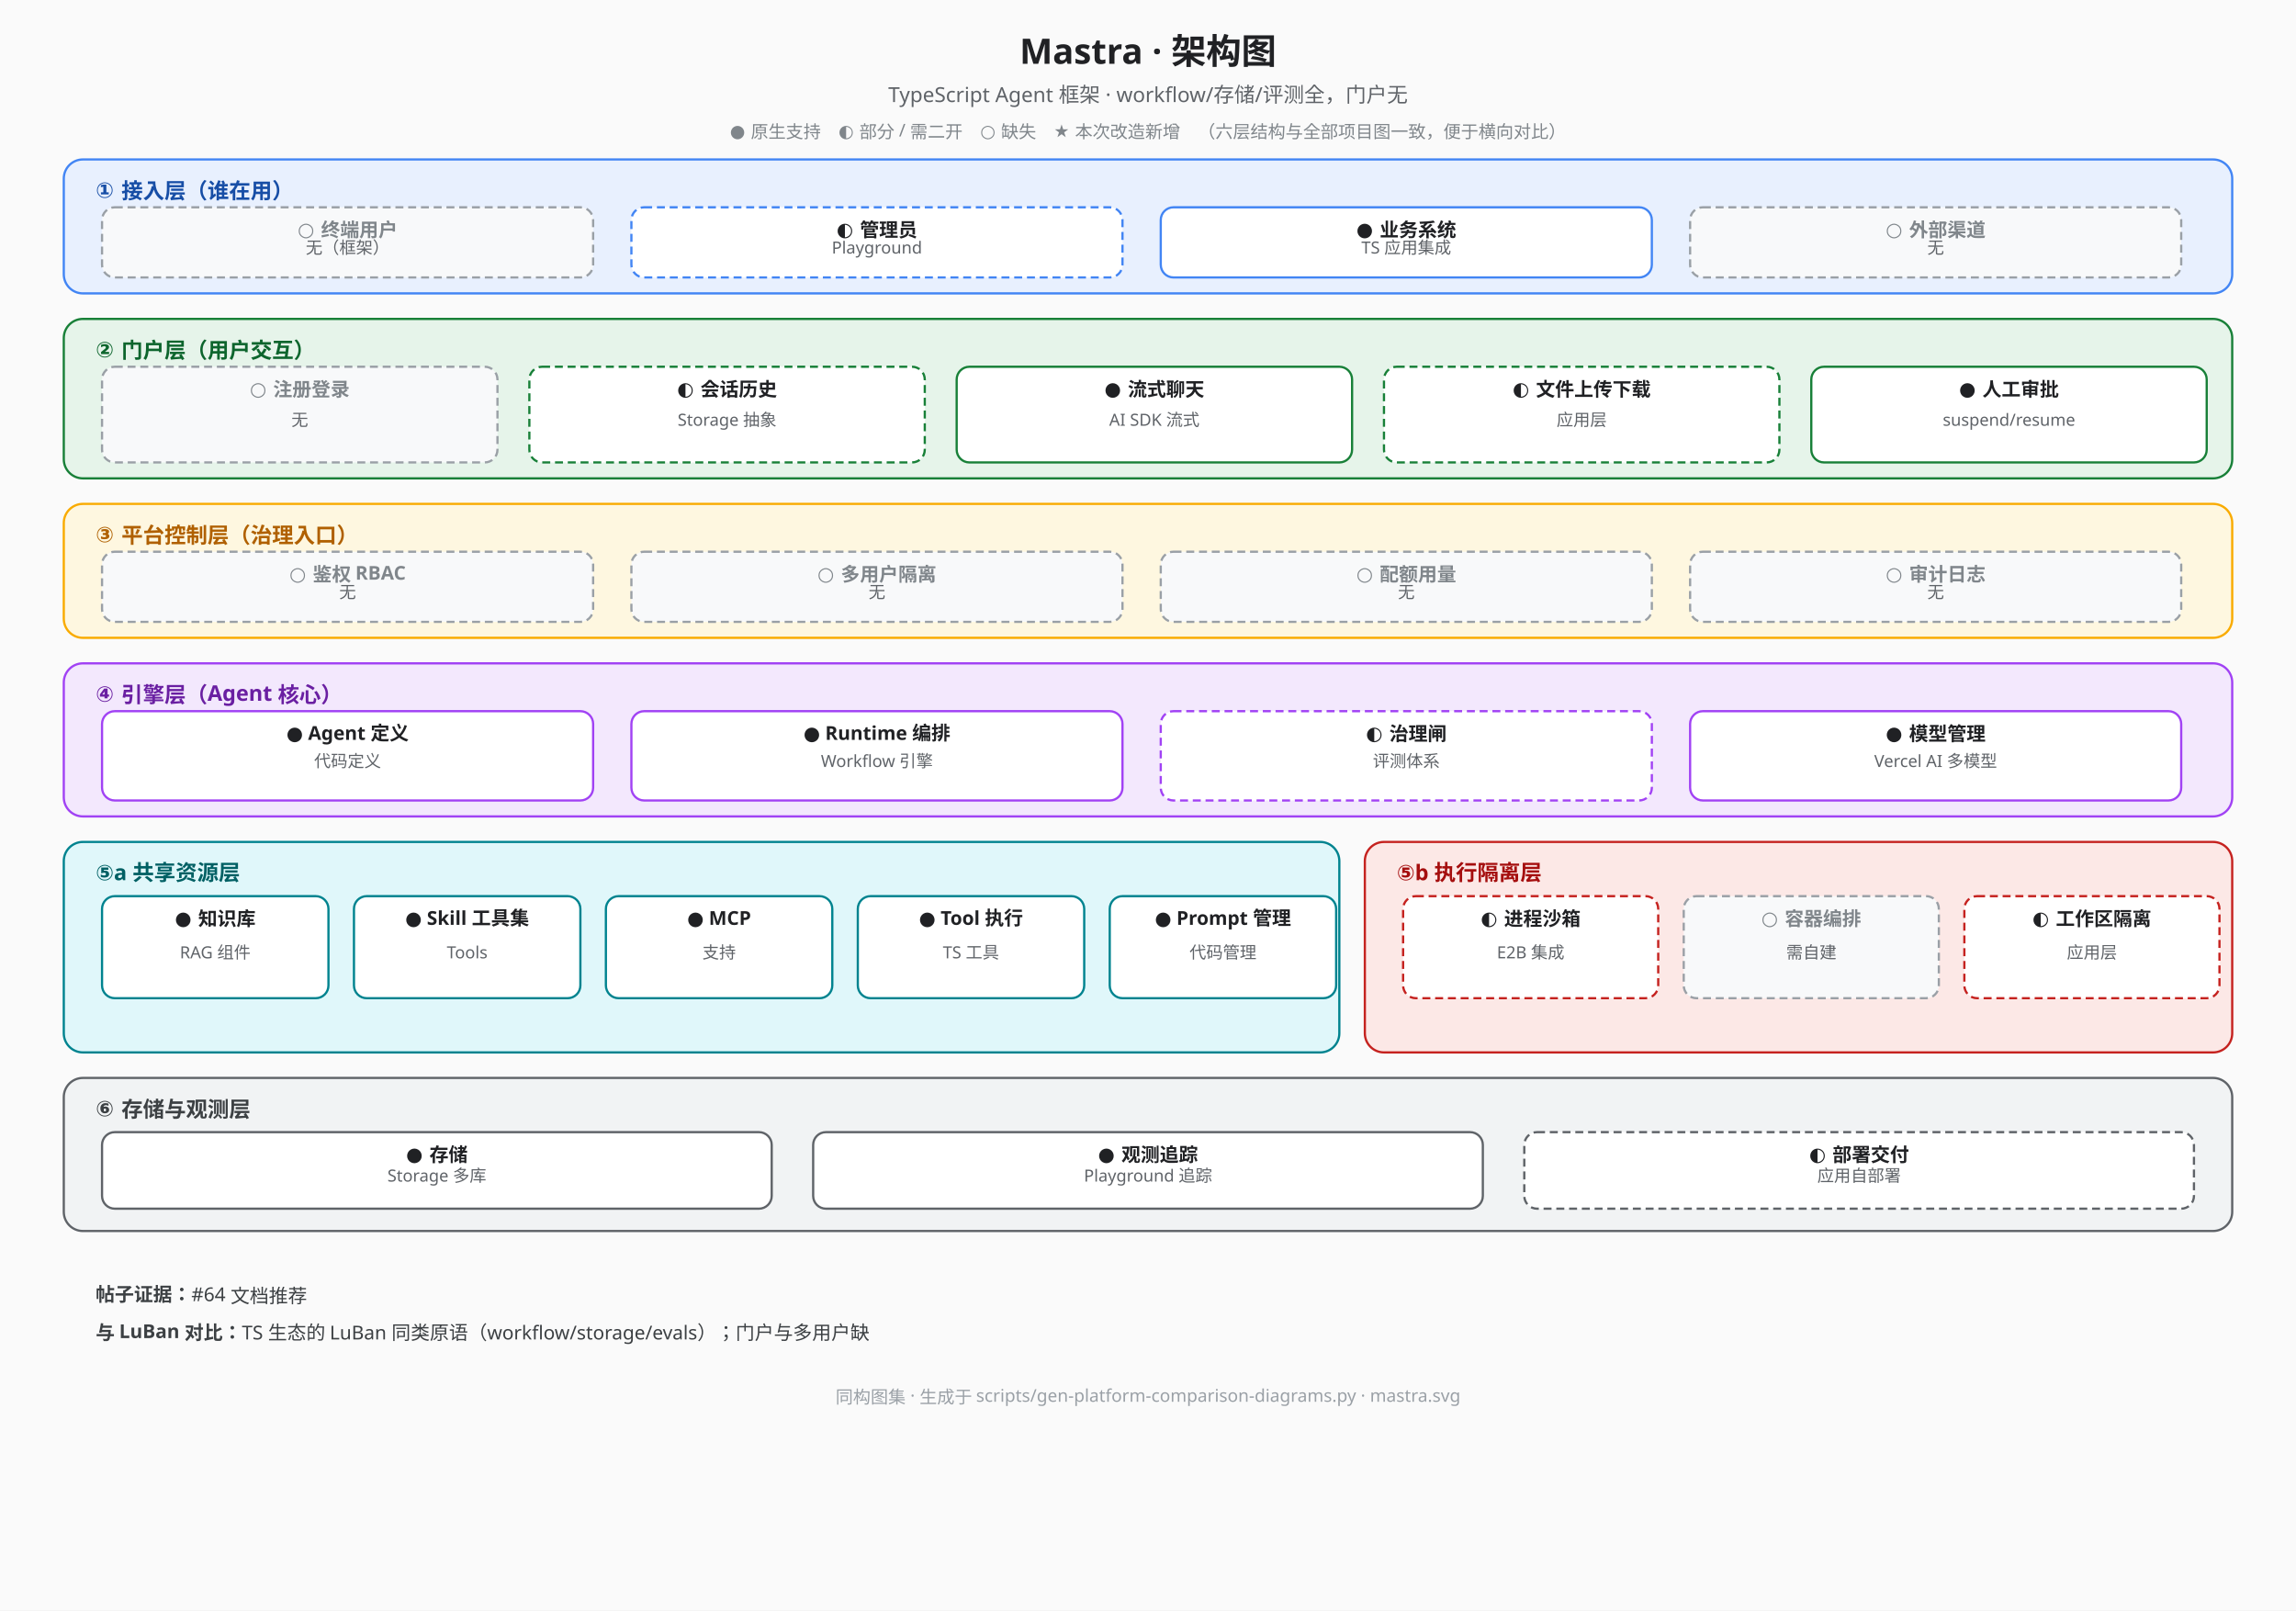
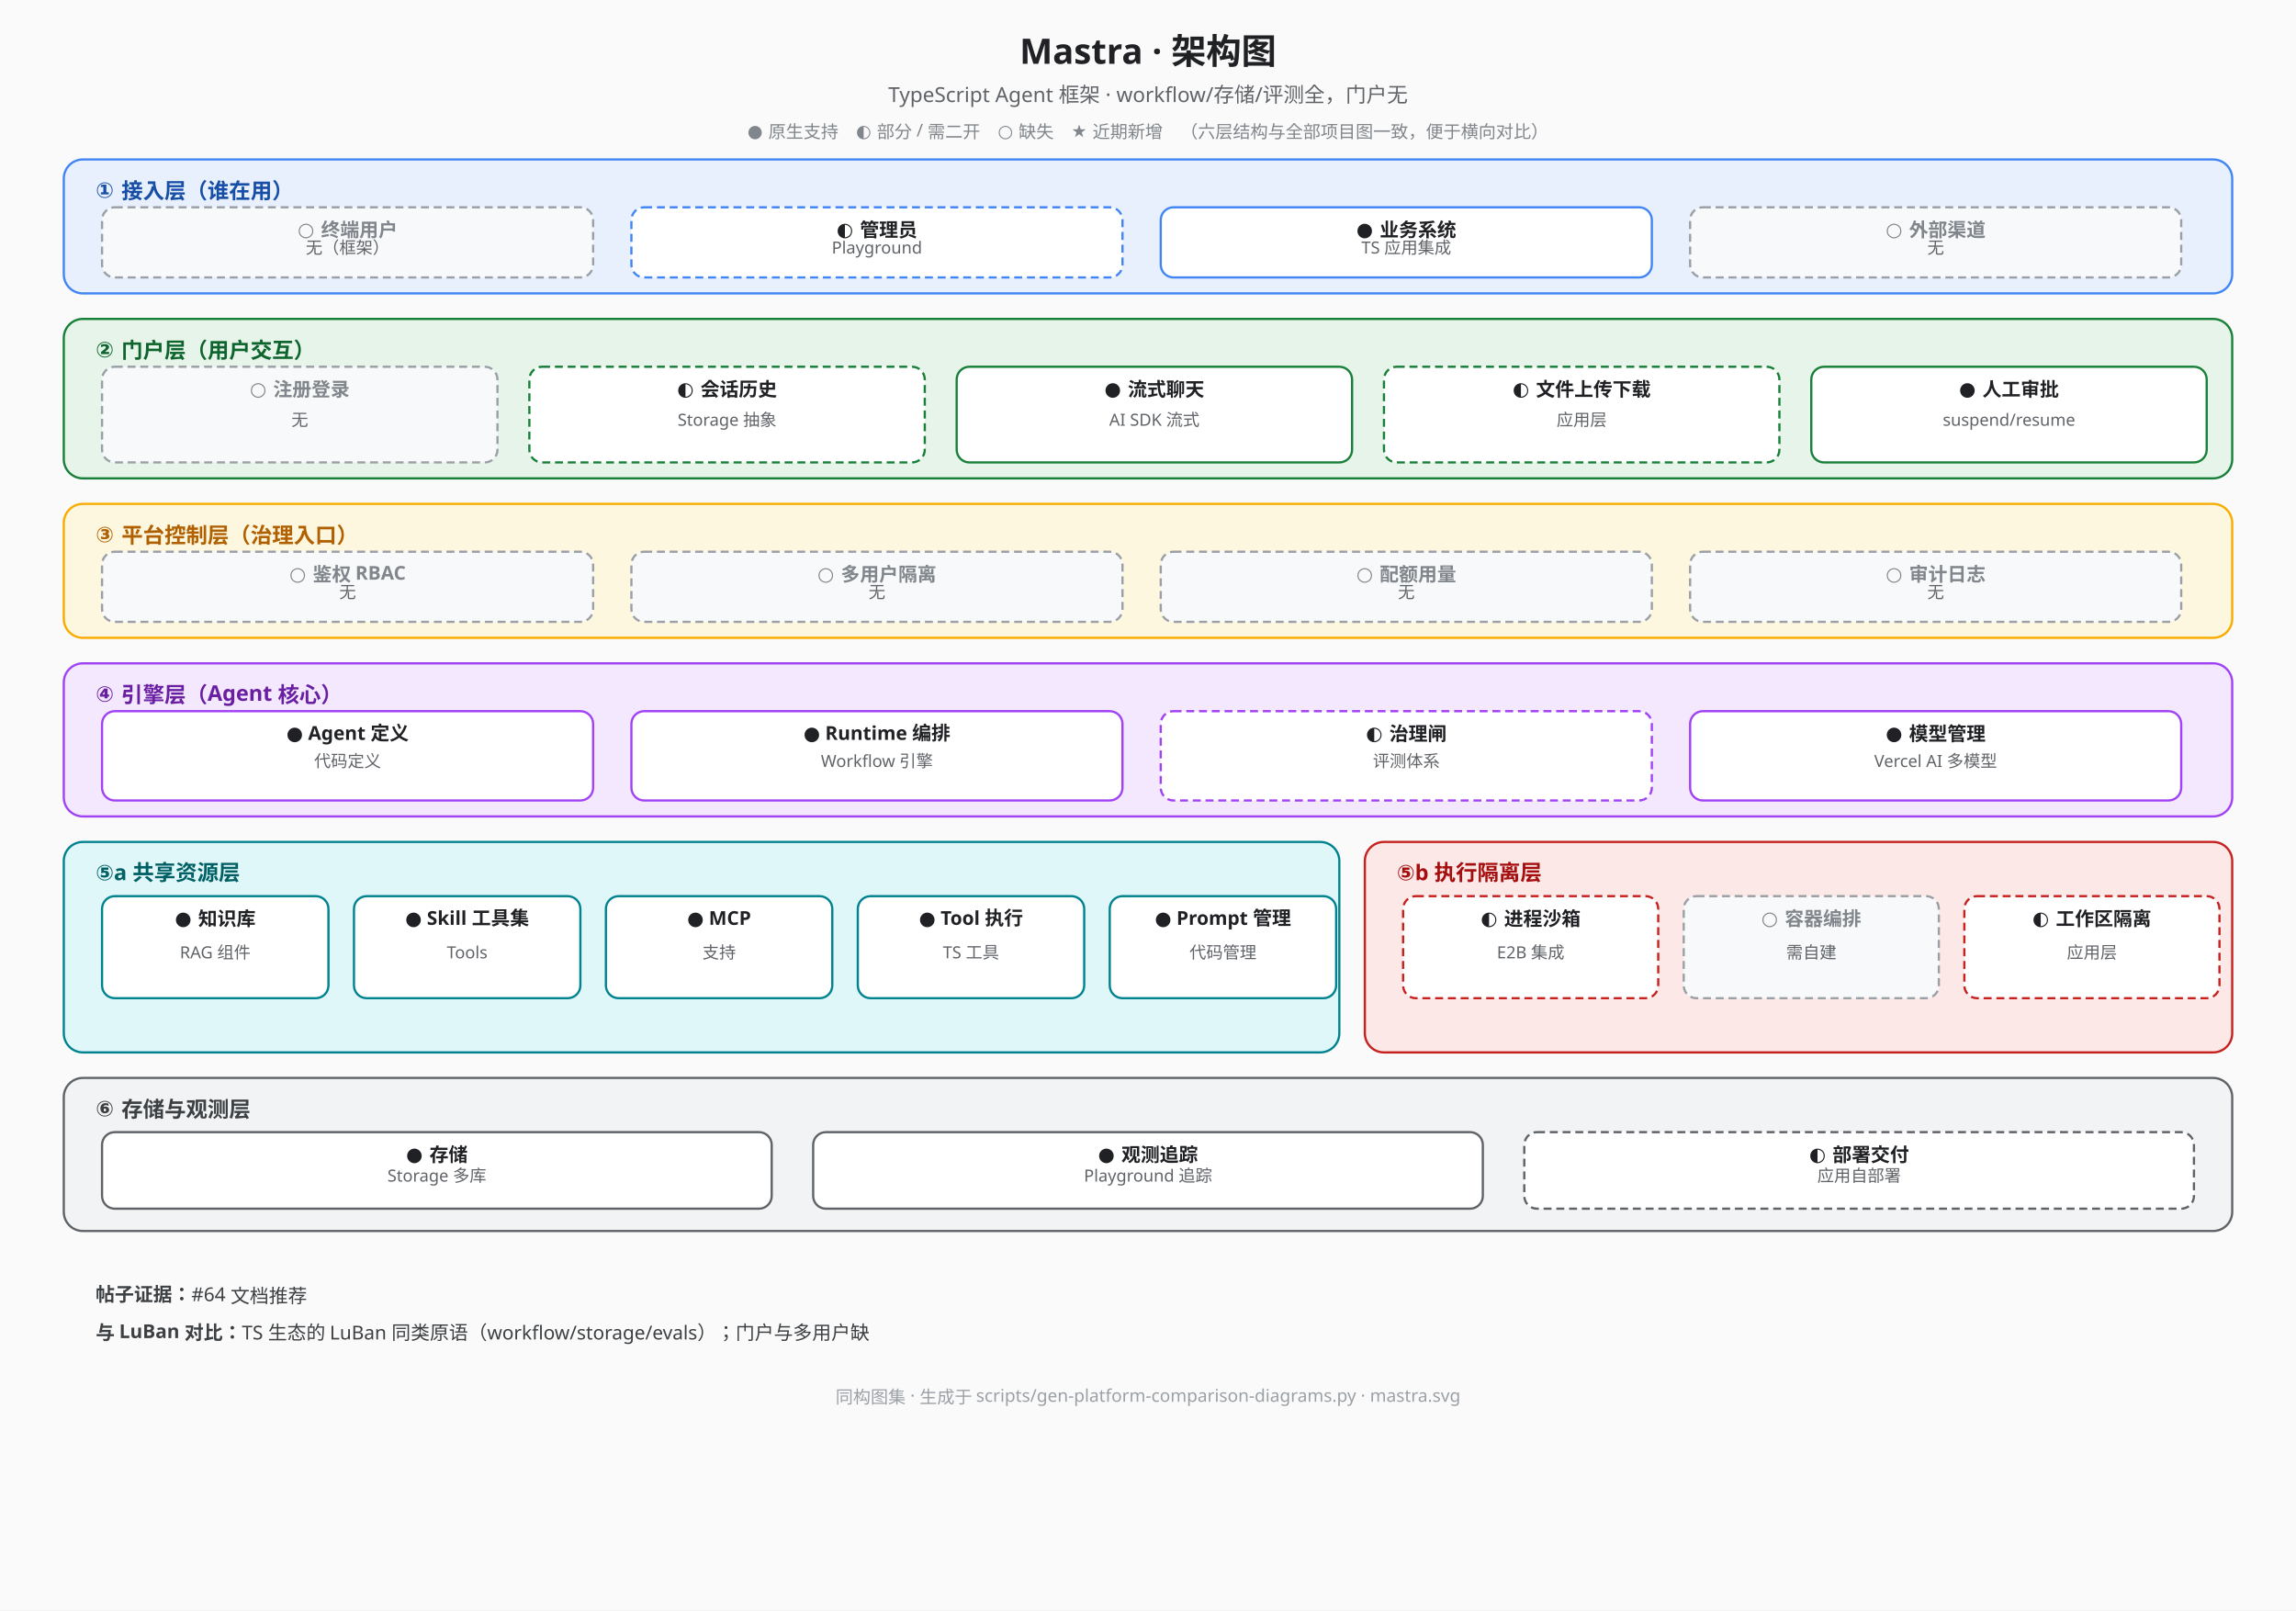
<svg xmlns="http://www.w3.org/2000/svg" width="1440" height="1010" viewBox="0 0 1440 1010" font-family="'PingFang SC','Microsoft YaHei',sans-serif">
  <rect width="1440" height="1010" fill="#FAFAFA" />
  <text x="720.0" y="40" text-anchor="middle" font-size="22" font-weight="700" fill="#202124">Mastra · 架构图</text>
  <text x="720.0" y="64" text-anchor="middle" font-size="13" fill="#5F6368">TypeScript Agent 框架 · workflow/存储/评测全，门户无</text>
-   <text x="720.0" y="86" text-anchor="middle" font-size="11" fill="#80868B">● 原生支持　◐ 部分 / 需二开　○ 缺失　★ 本次改造新增　（六层结构与全部项目图一致，便于横向对比）</text>
+   <text x="720.0" y="86" text-anchor="middle" font-size="11" fill="#80868B">● 原生支持　◐ 部分 / 需二开　○ 缺失　★ 近期新增　（六层结构与全部项目图一致，便于横向对比）</text>
  <rect x="40" y="100" width="1360" height="84" rx="12" fill="#E8F0FE" stroke="#4285F4" stroke-width="1.4" />
  <text x="60" y="124" font-size="13.5" font-weight="700" fill="#174EA6">① 接入层（谁在用）</text>
  <rect x="64" y="130" width="308" height="44" rx="8" fill="#F8F9FA" stroke="#9AA0A6" stroke-dasharray="5 3" stroke-width="1.4" />
  <text x="218.0" y="148" text-anchor="middle" font-size="12" font-weight="600" fill="#80868B">○ 终端用户</text>
  <text x="218.0" y="159.0" text-anchor="middle" font-size="10.5" fill="#5F6368">无（框架）</text>
  <rect x="396" y="130" width="308" height="44" rx="8" fill="#FFFFFF" stroke="#4285F4" stroke-dasharray="5 3" stroke-width="1.4" />
  <text x="550.0" y="148" text-anchor="middle" font-size="12" font-weight="600" fill="#202124">◐ 管理员</text>
  <text x="550.0" y="159.0" text-anchor="middle" font-size="10.5" fill="#5F6368">Playground</text>
  <rect x="728" y="130" width="308" height="44" rx="8" fill="#FFFFFF" stroke="#4285F4" stroke-width="1.4" />
  <text x="882.0" y="148" text-anchor="middle" font-size="12" font-weight="600" fill="#202124">● 业务系统</text>
  <text x="882.0" y="159.0" text-anchor="middle" font-size="10.5" fill="#5F6368">TS 应用集成</text>
  <rect x="1060" y="130" width="308" height="44" rx="8" fill="#F8F9FA" stroke="#9AA0A6" stroke-dasharray="5 3" stroke-width="1.4" />
  <text x="1214.0" y="148" text-anchor="middle" font-size="12" font-weight="600" fill="#80868B">○ 外部渠道</text>
  <text x="1214.0" y="159.0" text-anchor="middle" font-size="10.5" fill="#5F6368">无</text>
  <rect x="40" y="200" width="1360" height="100" rx="12" fill="#E6F4EA" stroke="#188038" stroke-width="1.4" />
  <text x="60" y="224" font-size="13.5" font-weight="700" fill="#0D652D">② 门户层（用户交互）</text>
  <rect x="64" y="230" width="248" height="60" rx="8" fill="#F8F9FA" stroke="#9AA0A6" stroke-dasharray="5 3" stroke-width="1.4" />
  <text x="188.0" y="248" text-anchor="middle" font-size="12" font-weight="600" fill="#80868B">○ 注册登录</text>
  <text x="188.0" y="267.0" text-anchor="middle" font-size="10.5" fill="#5F6368">无</text>
  <rect x="332" y="230" width="248" height="60" rx="8" fill="#FFFFFF" stroke="#188038" stroke-dasharray="5 3" stroke-width="1.4" />
  <text x="456.0" y="248" text-anchor="middle" font-size="12" font-weight="600" fill="#202124">◐ 会话历史</text>
  <text x="456.0" y="267.0" text-anchor="middle" font-size="10.5" fill="#5F6368">Storage 抽象</text>
  <rect x="600" y="230" width="248" height="60" rx="8" fill="#FFFFFF" stroke="#188038" stroke-width="1.4" />
  <text x="724.0" y="248" text-anchor="middle" font-size="12" font-weight="600" fill="#202124">● 流式聊天</text>
  <text x="724.0" y="267.0" text-anchor="middle" font-size="10.5" fill="#5F6368">AI SDK 流式</text>
  <rect x="868" y="230" width="248" height="60" rx="8" fill="#FFFFFF" stroke="#188038" stroke-dasharray="5 3" stroke-width="1.4" />
  <text x="992.0" y="248" text-anchor="middle" font-size="12" font-weight="600" fill="#202124">◐ 文件上传下载</text>
  <text x="992.0" y="267.0" text-anchor="middle" font-size="10.5" fill="#5F6368">应用层</text>
  <rect x="1136" y="230" width="248" height="60" rx="8" fill="#FFFFFF" stroke="#188038" stroke-width="1.4" />
  <text x="1260.0" y="248" text-anchor="middle" font-size="12" font-weight="600" fill="#202124">● 人工审批</text>
  <text x="1260.0" y="267.0" text-anchor="middle" font-size="10.5" fill="#5F6368">suspend/resume</text>
  <rect x="40" y="316" width="1360" height="84" rx="12" fill="#FEF7E0" stroke="#F9AB00" stroke-width="1.4" />
  <text x="60" y="340" font-size="13.5" font-weight="700" fill="#B06000">③ 平台控制层（治理入口）</text>
  <rect x="64" y="346" width="308" height="44" rx="8" fill="#F8F9FA" stroke="#9AA0A6" stroke-dasharray="5 3" stroke-width="1.4" />
  <text x="218.0" y="364" text-anchor="middle" font-size="12" font-weight="600" fill="#80868B">○ 鉴权 RBAC</text>
  <text x="218.0" y="375.0" text-anchor="middle" font-size="10.5" fill="#5F6368">无</text>
  <rect x="396" y="346" width="308" height="44" rx="8" fill="#F8F9FA" stroke="#9AA0A6" stroke-dasharray="5 3" stroke-width="1.4" />
  <text x="550.0" y="364" text-anchor="middle" font-size="12" font-weight="600" fill="#80868B">○ 多用户隔离</text>
  <text x="550.0" y="375.0" text-anchor="middle" font-size="10.5" fill="#5F6368">无</text>
  <rect x="728" y="346" width="308" height="44" rx="8" fill="#F8F9FA" stroke="#9AA0A6" stroke-dasharray="5 3" stroke-width="1.4" />
  <text x="882.0" y="364" text-anchor="middle" font-size="12" font-weight="600" fill="#80868B">○ 配额用量</text>
  <text x="882.0" y="375.0" text-anchor="middle" font-size="10.5" fill="#5F6368">无</text>
  <rect x="1060" y="346" width="308" height="44" rx="8" fill="#F8F9FA" stroke="#9AA0A6" stroke-dasharray="5 3" stroke-width="1.4" />
  <text x="1214.0" y="364" text-anchor="middle" font-size="12" font-weight="600" fill="#80868B">○ 审计日志</text>
  <text x="1214.0" y="375.0" text-anchor="middle" font-size="10.5" fill="#5F6368">无</text>
  <rect x="40" y="416" width="1360" height="96" rx="12" fill="#F3E8FD" stroke="#A142F4" stroke-width="1.4" />
  <text x="60" y="440" font-size="13.5" font-weight="700" fill="#6A1FA2">④ 引擎层（Agent 核心）</text>
  <rect x="64" y="446" width="308" height="56" rx="8" fill="#FFFFFF" stroke="#A142F4" stroke-width="1.4" />
  <text x="218.0" y="464" text-anchor="middle" font-size="12" font-weight="600" fill="#202124">● Agent 定义</text>
  <text x="218.0" y="481.0" text-anchor="middle" font-size="10.5" fill="#5F6368">代码定义</text>
  <rect x="396" y="446" width="308" height="56" rx="8" fill="#FFFFFF" stroke="#A142F4" stroke-width="1.4" />
  <text x="550.0" y="464" text-anchor="middle" font-size="12" font-weight="600" fill="#202124">● Runtime 编排</text>
  <text x="550.0" y="481.0" text-anchor="middle" font-size="10.5" fill="#5F6368">Workflow 引擎</text>
  <rect x="728" y="446" width="308" height="56" rx="8" fill="#FFFFFF" stroke="#A142F4" stroke-dasharray="5 3" stroke-width="1.4" />
  <text x="882.0" y="464" text-anchor="middle" font-size="12" font-weight="600" fill="#202124">◐ 治理闸</text>
  <text x="882.0" y="481.0" text-anchor="middle" font-size="10.5" fill="#5F6368">评测体系</text>
  <rect x="1060" y="446" width="308" height="56" rx="8" fill="#FFFFFF" stroke="#A142F4" stroke-width="1.4" />
  <text x="1214.0" y="464" text-anchor="middle" font-size="12" font-weight="600" fill="#202124">● 模型管理</text>
  <text x="1214.0" y="481.0" text-anchor="middle" font-size="10.5" fill="#5F6368">Vercel AI 多模型</text>
  <rect x="40" y="528" width="800" height="132" rx="12" fill="#E0F7FA" stroke="#00838F" stroke-width="1.4" />
  <text x="60" y="552" font-size="13.5" font-weight="700" fill="#006064">⑤a 共享资源层</text>
  <rect x="64" y="562" width="142" height="64" rx="8" fill="#FFFFFF" stroke="#00838F" stroke-width="1.4" />
  <text x="135.0" y="580" text-anchor="middle" font-size="12" font-weight="600" fill="#202124">● 知识库</text>
  <text x="135.0" y="601.0" text-anchor="middle" font-size="10.5" fill="#5F6368">RAG 组件</text>
  <rect x="222" y="562" width="142" height="64" rx="8" fill="#FFFFFF" stroke="#00838F" stroke-width="1.4" />
  <text x="293.0" y="580" text-anchor="middle" font-size="12" font-weight="600" fill="#202124">● Skill 工具集</text>
  <text x="293.0" y="601.0" text-anchor="middle" font-size="10.5" fill="#5F6368">Tools</text>
  <rect x="380" y="562" width="142" height="64" rx="8" fill="#FFFFFF" stroke="#00838F" stroke-width="1.4" />
  <text x="451.0" y="580" text-anchor="middle" font-size="12" font-weight="600" fill="#202124">● MCP</text>
  <text x="451.0" y="601.0" text-anchor="middle" font-size="10.5" fill="#5F6368">支持</text>
  <rect x="538" y="562" width="142" height="64" rx="8" fill="#FFFFFF" stroke="#00838F" stroke-width="1.4" />
  <text x="609.0" y="580" text-anchor="middle" font-size="12" font-weight="600" fill="#202124">● Tool 执行</text>
  <text x="609.0" y="601.0" text-anchor="middle" font-size="10.5" fill="#5F6368">TS 工具</text>
  <rect x="696" y="562" width="142" height="64" rx="8" fill="#FFFFFF" stroke="#00838F" stroke-width="1.4" />
  <text x="767.0" y="580" text-anchor="middle" font-size="12" font-weight="600" fill="#202124">● Prompt 管理</text>
  <text x="767.0" y="601.0" text-anchor="middle" font-size="10.5" fill="#5F6368">代码管理</text>
  <rect x="856" y="528" width="544" height="132" rx="12" fill="#FCE8E6" stroke="#C5221F" stroke-width="1.4" />
  <text x="876" y="552" font-size="13.5" font-weight="700" fill="#A50E0E">⑤b 执行隔离层</text>
  <rect x="880" y="562" width="160" height="64" rx="8" fill="#FFFFFF" stroke="#C5221F" stroke-dasharray="5 3" stroke-width="1.4" />
  <text x="960.0" y="580" text-anchor="middle" font-size="12" font-weight="600" fill="#202124">◐ 进程沙箱</text>
  <text x="960.0" y="601.0" text-anchor="middle" font-size="10.5" fill="#5F6368">E2B 集成</text>
  <rect x="1056" y="562" width="160" height="64" rx="8" fill="#F8F9FA" stroke="#9AA0A6" stroke-dasharray="5 3" stroke-width="1.4" />
  <text x="1136.0" y="580" text-anchor="middle" font-size="12" font-weight="600" fill="#80868B">○ 容器编排</text>
  <text x="1136.0" y="601.0" text-anchor="middle" font-size="10.5" fill="#5F6368">需自建</text>
  <rect x="1232" y="562" width="160" height="64" rx="8" fill="#FFFFFF" stroke="#C5221F" stroke-dasharray="5 3" stroke-width="1.4" />
  <text x="1312.0" y="580" text-anchor="middle" font-size="12" font-weight="600" fill="#202124">◐ 工作区隔离</text>
  <text x="1312.0" y="601.0" text-anchor="middle" font-size="10.5" fill="#5F6368">应用层</text>
  <rect x="40" y="676" width="1360" height="96" rx="12" fill="#F1F3F4" stroke="#5F6368" stroke-width="1.4" />
  <text x="60" y="700" font-size="13.5" font-weight="700" fill="#3C4043">⑥ 存储与观测层</text>
  <rect x="64" y="710" width="420" height="48" rx="8" fill="#FFFFFF" stroke="#5F6368" stroke-width="1.4" />
  <text x="274.0" y="728" text-anchor="middle" font-size="12" font-weight="600" fill="#202124">● 存储</text>
  <text x="274.0" y="741.0" text-anchor="middle" font-size="10.5" fill="#5F6368">Storage 多库</text>
  <rect x="510" y="710" width="420" height="48" rx="8" fill="#FFFFFF" stroke="#5F6368" stroke-width="1.4" />
  <text x="720.0" y="728" text-anchor="middle" font-size="12" font-weight="600" fill="#202124">● 观测追踪</text>
  <text x="720.0" y="741.0" text-anchor="middle" font-size="10.5" fill="#5F6368">Playground 追踪</text>
  <rect x="956" y="710" width="420" height="48" rx="8" fill="#FFFFFF" stroke="#5F6368" stroke-dasharray="5 3" stroke-width="1.4" />
  <text x="1166.0" y="728" text-anchor="middle" font-size="12" font-weight="600" fill="#202124">◐ 部署交付</text>
  <text x="1166.0" y="741.0" text-anchor="middle" font-size="10.5" fill="#5F6368">应用自部署</text>
  <text x="60" y="816" font-size="12" fill="#3C4043">
    <tspan font-weight="700">帖子证据：</tspan>#64 文档推荐</text>
  <text x="60" y="840" font-size="12" fill="#3C4043">
    <tspan font-weight="700">与 LuBan 对比：</tspan>TS 生态的 LuBan 同类原语（workflow/storage/evals）；门户与多用户缺</text>
  <text x="720.0" y="880" text-anchor="middle" font-size="11" fill="#9AA0A6">同构图集 · 生成于 scripts/gen-platform-comparison-diagrams.py · mastra.svg</text>
</svg>
